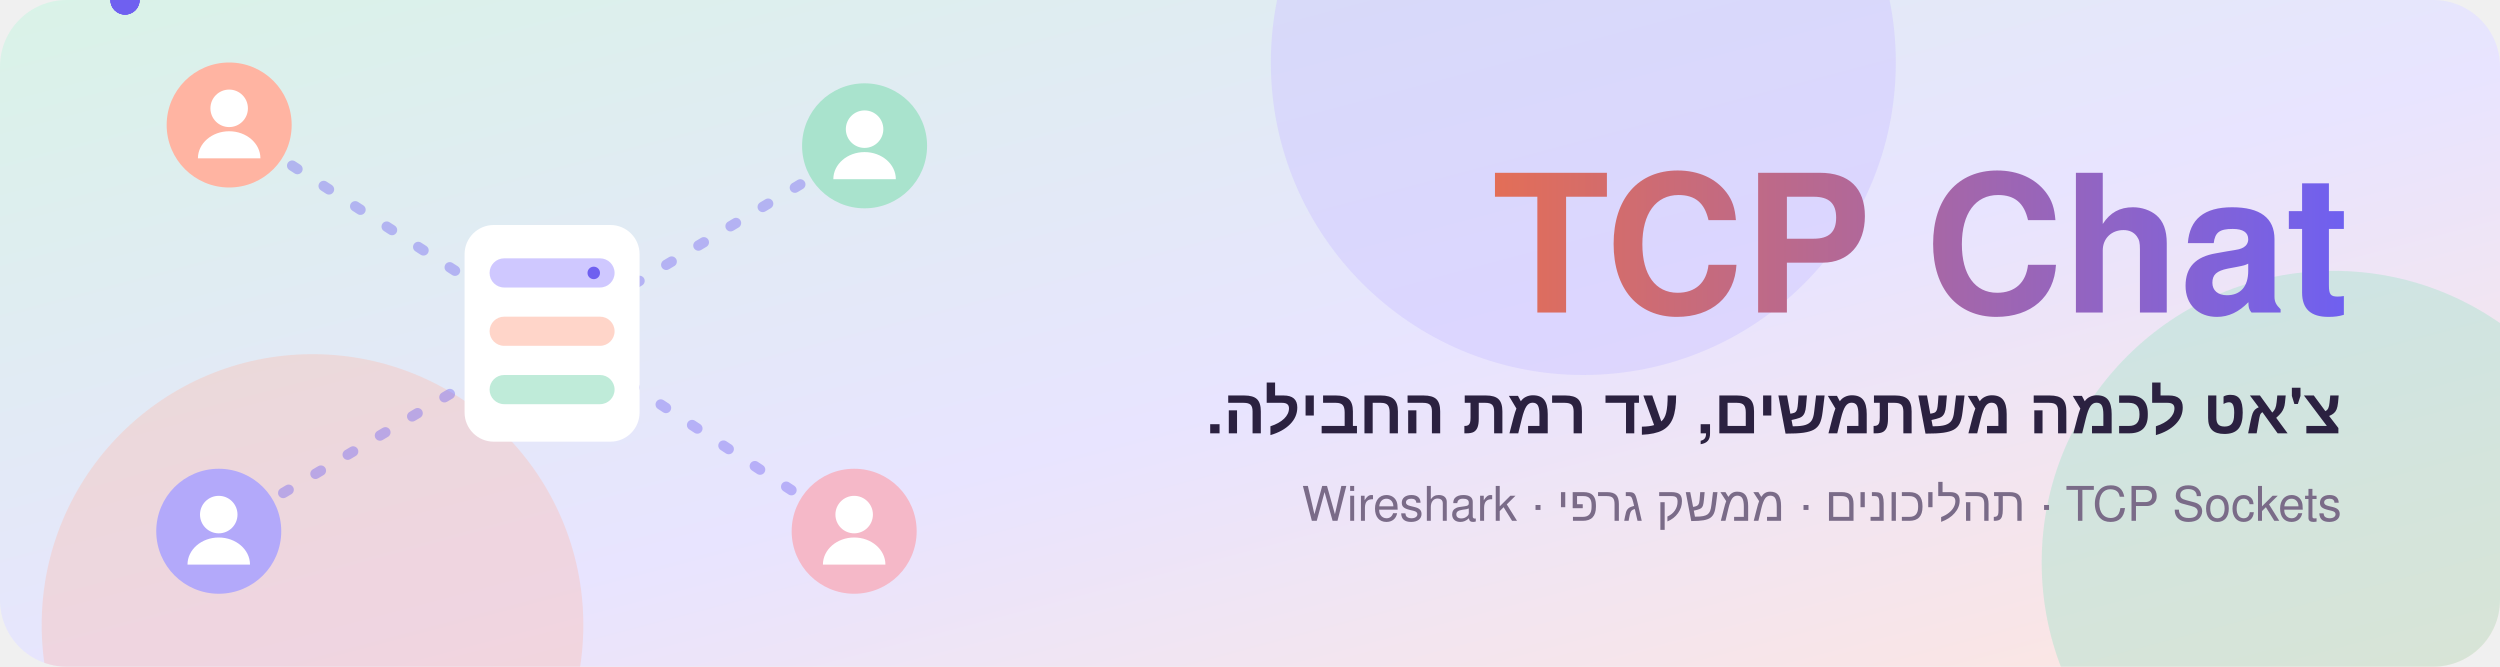
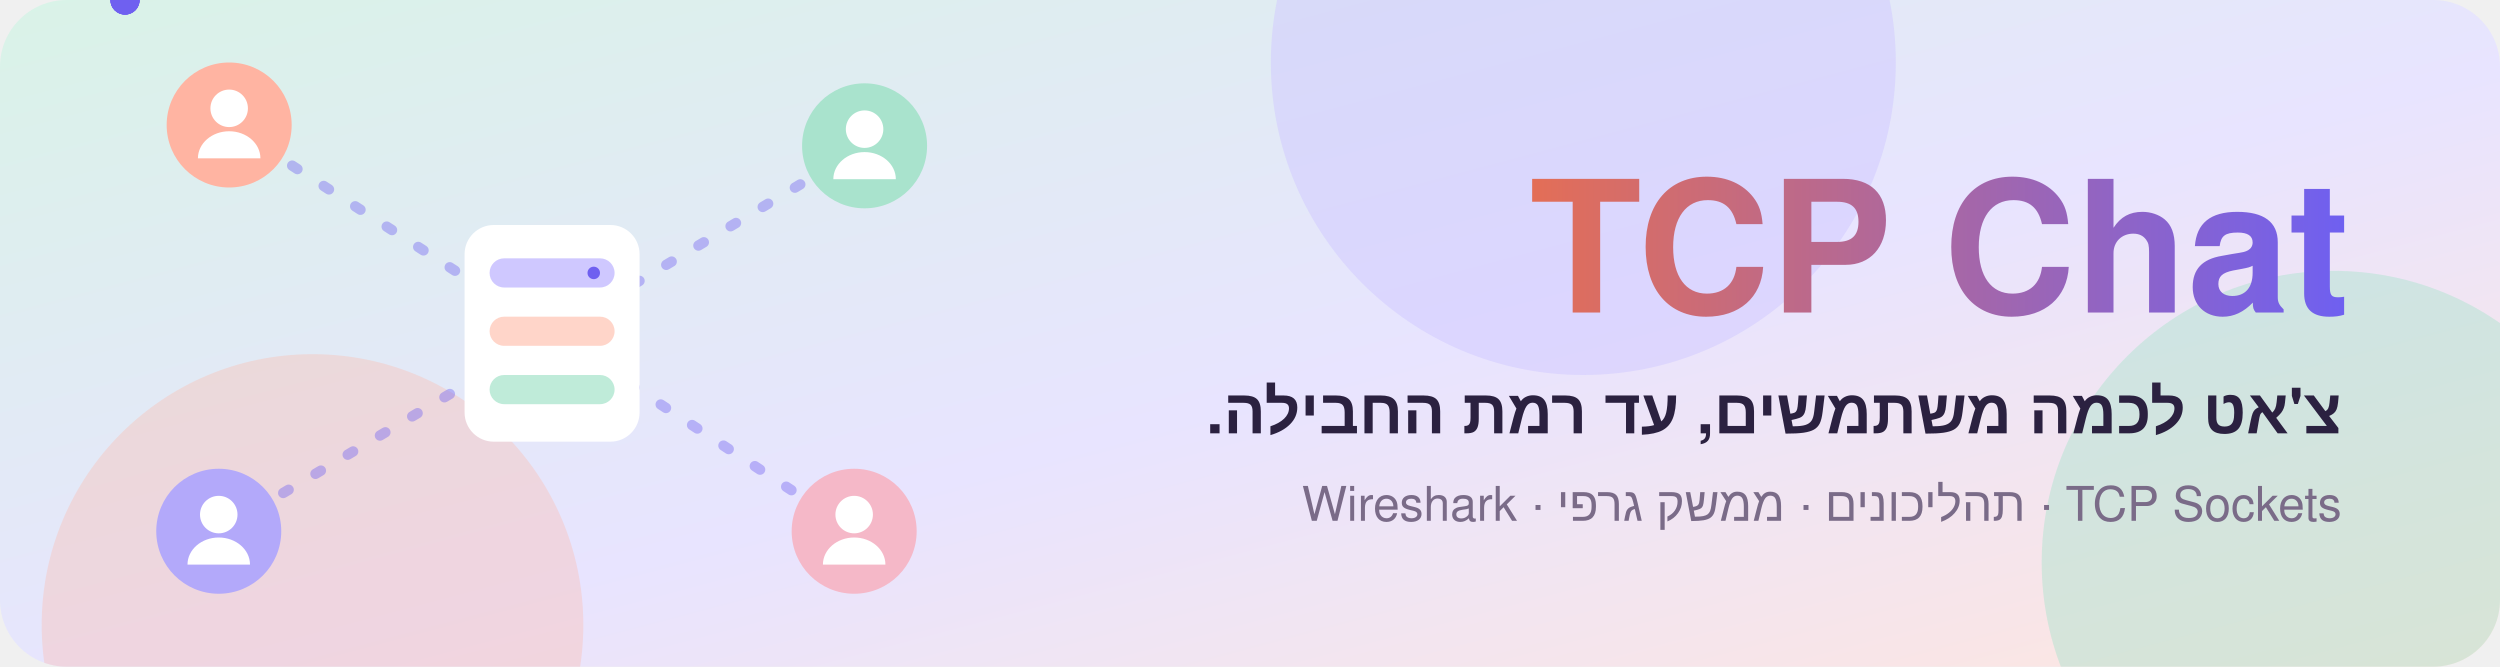
<svg xmlns="http://www.w3.org/2000/svg" viewBox="0 0 1200 320" width="1200" height="320" role="img" aria-label="TCP Chat: צ'אט לכמה משתמשים, עד רמת החבילה.">
  <defs>
    <linearGradient id="bg" x1="0" y1="0" x2="1" y2="1">
      <stop offset="0" stop-color="#D9F3E7" />
      <stop offset=".55" stop-color="#E8E4FF" />
      <stop offset="1" stop-color="#FFE6DE" />
    </linearGradient>
    <linearGradient id="t" x1="0" y1="0" x2="1" y2="0">
      <stop offset="0" stop-color="#E36E57" />
      <stop offset="1" stop-color="#6F60F0" />
    </linearGradient>
    <clipPath id="c">
      <rect width="1200" height="320" rx="32" />
    </clipPath>
    <path id="s" d="M0-14C2-4 4-2 14 0 4 2 2 4 0 14-2 4-4 2-14 0-4-2-2-4 0-14Z" />
    <path id="pin" d="M0 0C-5-9-22-20-22-37a22 22 0 0 1 44 0C22-20 5-9 0 0Z" />
  </defs>
  <style>
.blob{animation:drift 11s ease-in-out infinite alternate}.b2{animation-duration:14s;animation-direction:alternate-reverse}.b3{animation-duration:17s}
.bob{animation:bob 3.4s ease-in-out infinite}.d1{animation-delay:-.9s}.d2{animation-delay:-1.8s}.d3{animation-delay:-2.6s}
.walk{stroke-dasharray:3 15;animation:walk 3s linear infinite}
.tw{animation:tw 3.2s ease-in-out infinite}.t2{animation-delay:-1s}.t3{animation-delay:-2s}
.rise{animation:rise .9s ease-out both}.r2{animation-delay:.2s}
@keyframes drift{to{transform:translate(40px,-20px) scale(1.12)}}
@keyframes bob{0%,100%{transform:translateY(0)}50%{transform:translateY(-10px)}}
@keyframes walk{to{stroke-dashoffset:-54}}
@keyframes tw{0%,100%{opacity:.35}50%{opacity:1}}
@keyframes rise{from{opacity:0;transform:translateY(16px)}}
@media (prefers-reduced-motion:reduce){*{animation:none!important}}
</style>
  <g clip-path="url(#c)">
    <rect width="1200" height="320" fill="url(#bg)" />
    <circle class="blob" cx="150" cy="300" r="130" fill="#FFB4A2" opacity=".32" />
    <circle class="blob b2" cx="760" cy="30" r="150" fill="#CFC8FF" opacity=".5" />
    <circle class="blob b3" cx="1120" cy="270" r="140" fill="#A9E3CD" opacity=".45" />
    <g transform="translate(60 0)">
      <path class="walk" d="M50 60L205 160" stroke="#6F60F0" stroke-opacity=".4" stroke-width="5" stroke-linecap="round" />
      <circle r="7" fill="#6F60F0">
        <animateMotion dur="2.2s" repeatCount="indefinite" path="M50 60L205 160" />
      </circle>
      <path class="walk" d="M45 255L205 160" stroke="#6F60F0" stroke-opacity=".4" stroke-width="5" stroke-linecap="round" />
      <circle r="7" fill="#6F60F0">
        <animateMotion dur="2.6s" repeatCount="indefinite" path="M205 160L45 255" />
      </circle>
      <path class="walk" d="M355 70L205 160" stroke="#6F60F0" stroke-opacity=".4" stroke-width="5" stroke-linecap="round" />
      <circle r="7" fill="#6F60F0">
        <animateMotion dur="3.0s" repeatCount="indefinite" path="M355 70L205 160" />
      </circle>
      <path class="walk" d="M350 255L205 160" stroke="#6F60F0" stroke-opacity=".4" stroke-width="5" stroke-linecap="round" />
      <circle r="7" fill="#6F60F0">
        <animateMotion dur="3.4s" repeatCount="indefinite" path="M205 160L350 255" />
      </circle>
      <g transform="translate(163 108)">
        <g class="bob">
          <rect width="84" height="104" rx="14" fill="#fff" />
          <rect x="12" y="16" width="60" height="14" rx="7" fill="#CFC8FF" />
          <rect x="12" y="44" width="60" height="14" rx="7" fill="#FFD5C9" />
          <rect x="12" y="72" width="60" height="14" rx="7" fill="#BFEBD9" />
          <circle cx="62" cy="23" r="3" fill="#6F60F0" />
        </g>
      </g>
      <g transform="translate(50 60)">
        <g class="bob d1">
          <circle r="30" fill="#FFB4A2" />
          <circle cy="-8" r="9" fill="#fff" />
          <path d="M-15 16a15 13 0 0 1 30 0z" fill="#fff" />
        </g>
      </g>
      <g transform="translate(45 255)">
        <g class="bob d2">
          <circle r="30" fill="#B3A9FA" />
          <circle cy="-8" r="9" fill="#fff" />
          <path d="M-15 16a15 13 0 0 1 30 0z" fill="#fff" />
        </g>
      </g>
      <g transform="translate(355 70)">
        <g class="bob d3">
          <circle r="30" fill="#A9E3CD" />
          <circle cy="-8" r="9" fill="#fff" />
          <path d="M-15 16a15 13 0 0 1 30 0z" fill="#fff" />
        </g>
      </g>
      <g transform="translate(350 255)">
        <g class="bob">
          <circle r="30" fill="#F5B8C8" />
          <circle cy="-8" r="9" fill="#fff" />
          <path d="M-15 16a15 13 0 0 1 30 0z" fill="#fff" />
        </g>
      </g>
    </g>
    <g font-family="-apple-system,BlinkMacSystemFont,'Segoe UI',Helvetica,Arial,sans-serif" direction="rtl" text-anchor="start">
-       <text class="rise" x="1128" y="150" font-size="92" font-weight="800" fill="url(#t)" direction="ltr" text-anchor="end">TCP Chat</text>
+       <text class="rise" x="1128" y="150" font-size="88" font-weight="800" fill="url(#t)" direction="ltr" text-anchor="end">TCP Chat</text>
      <text class="rise r2" x="1124" y="208" font-size="30" font-weight="700" fill="#2B2140">צ'אט לכמה משתמשים, עד רמת החבילה.</text>
      <text class="rise r2" x="1124" y="250" font-size="23" fill="#7A6B88">TCP Sockets · תהליכונים · ממשק גרפי · Wireshark</text>
    </g>
  </g>
</svg>
